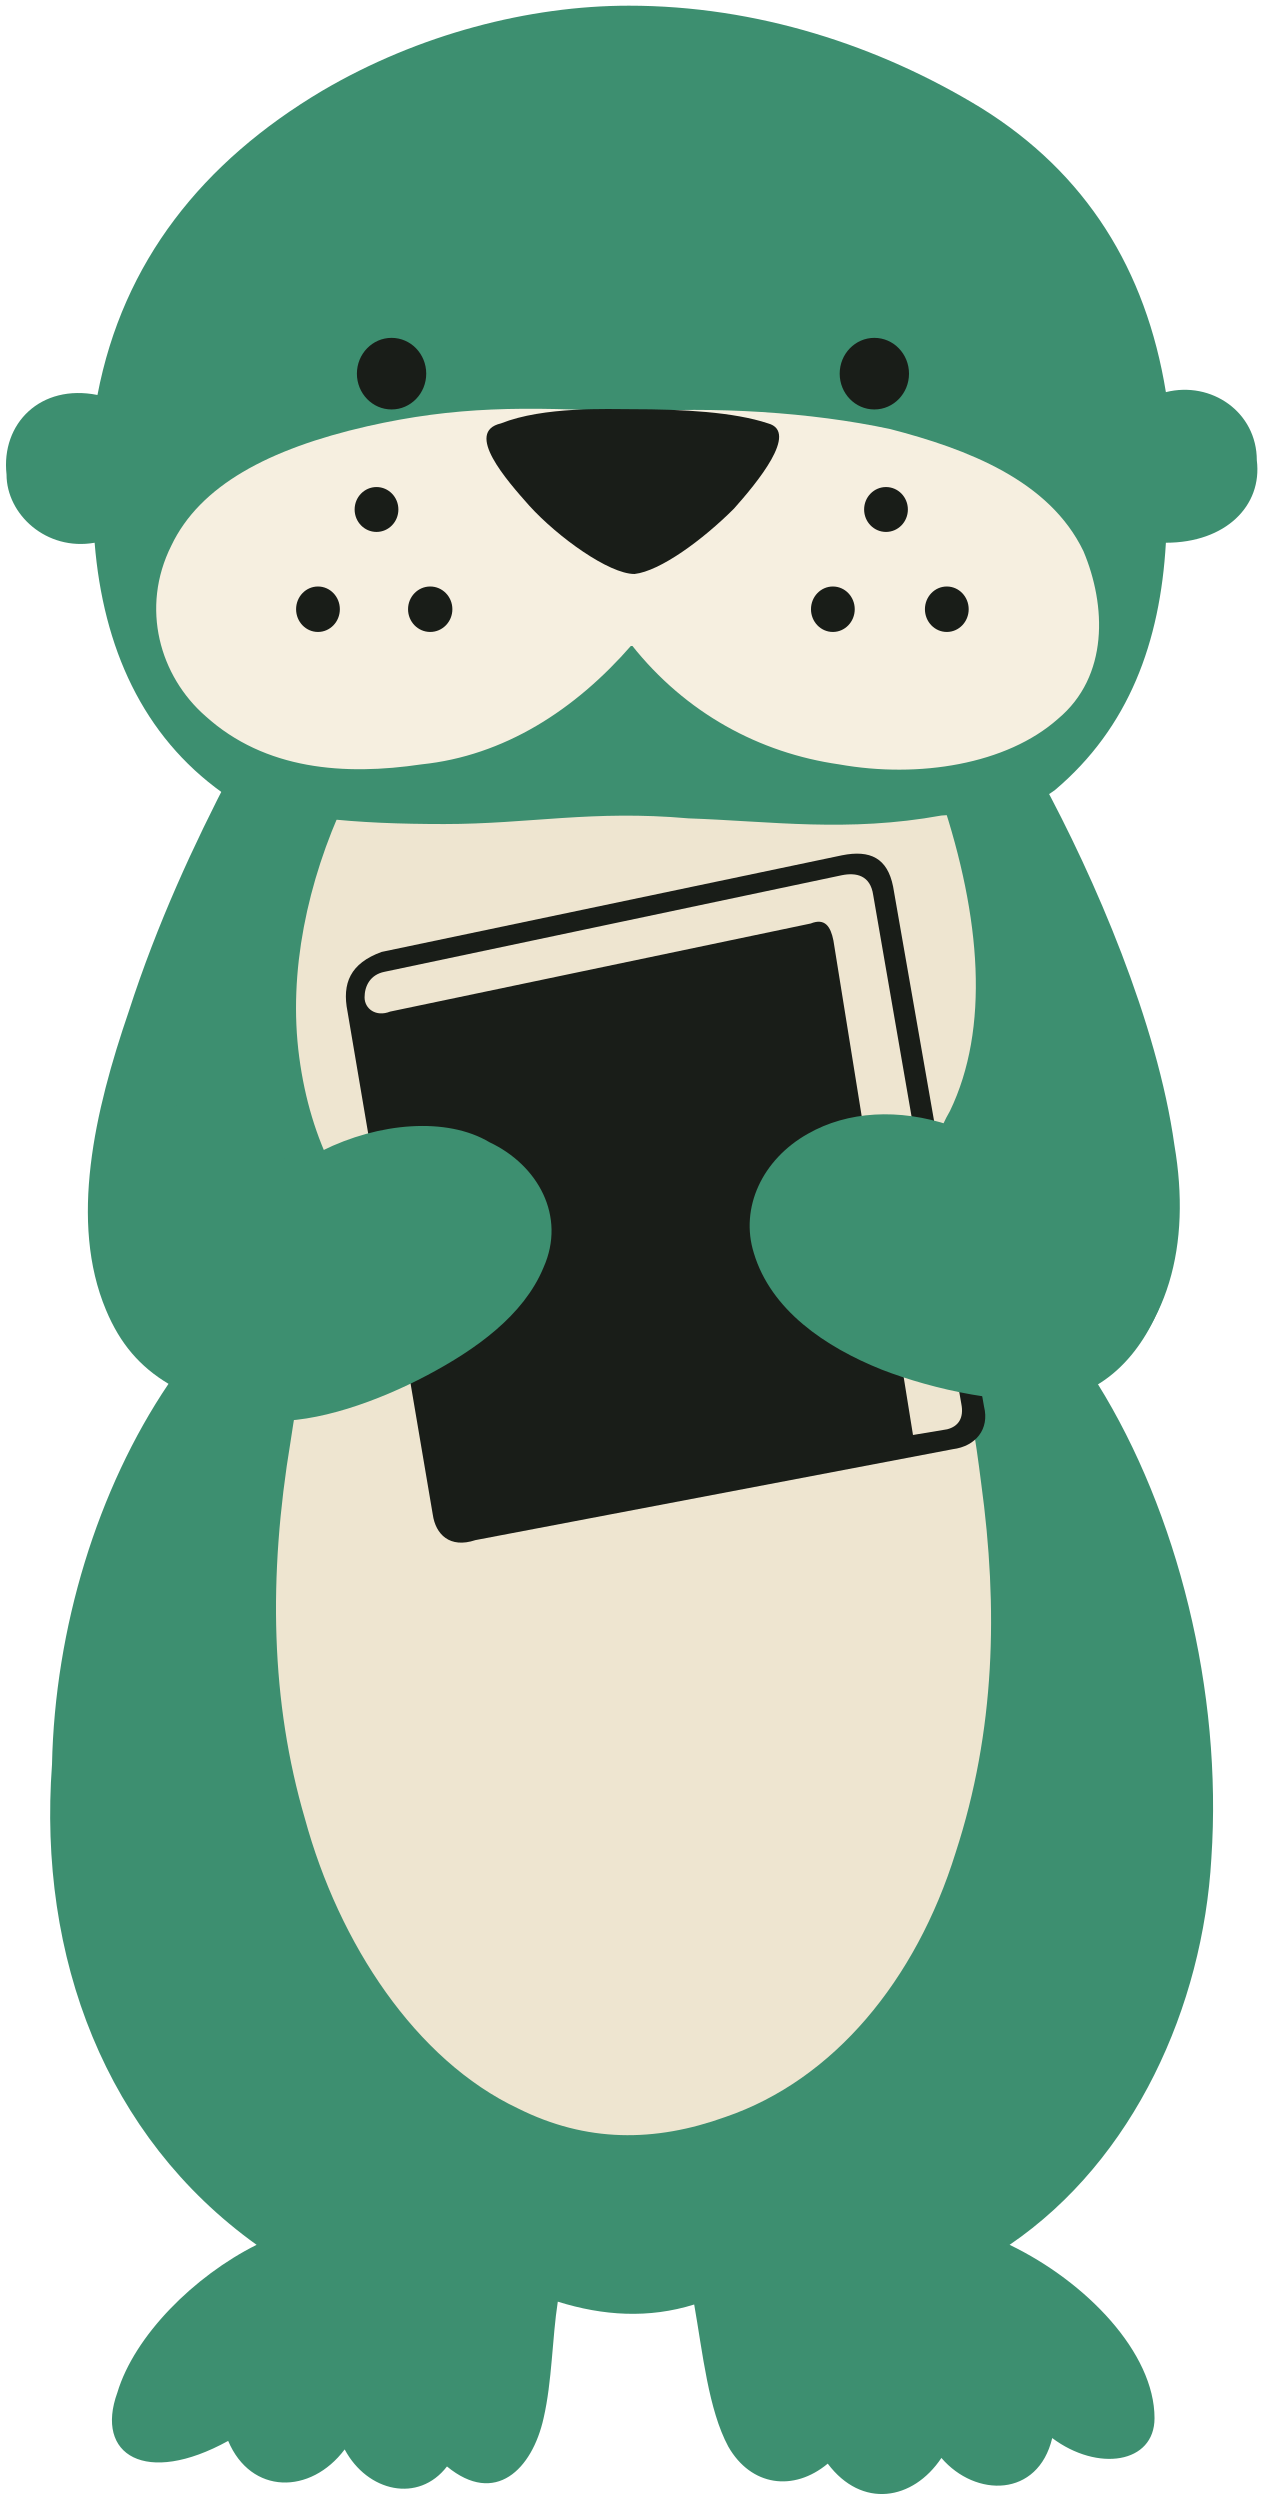
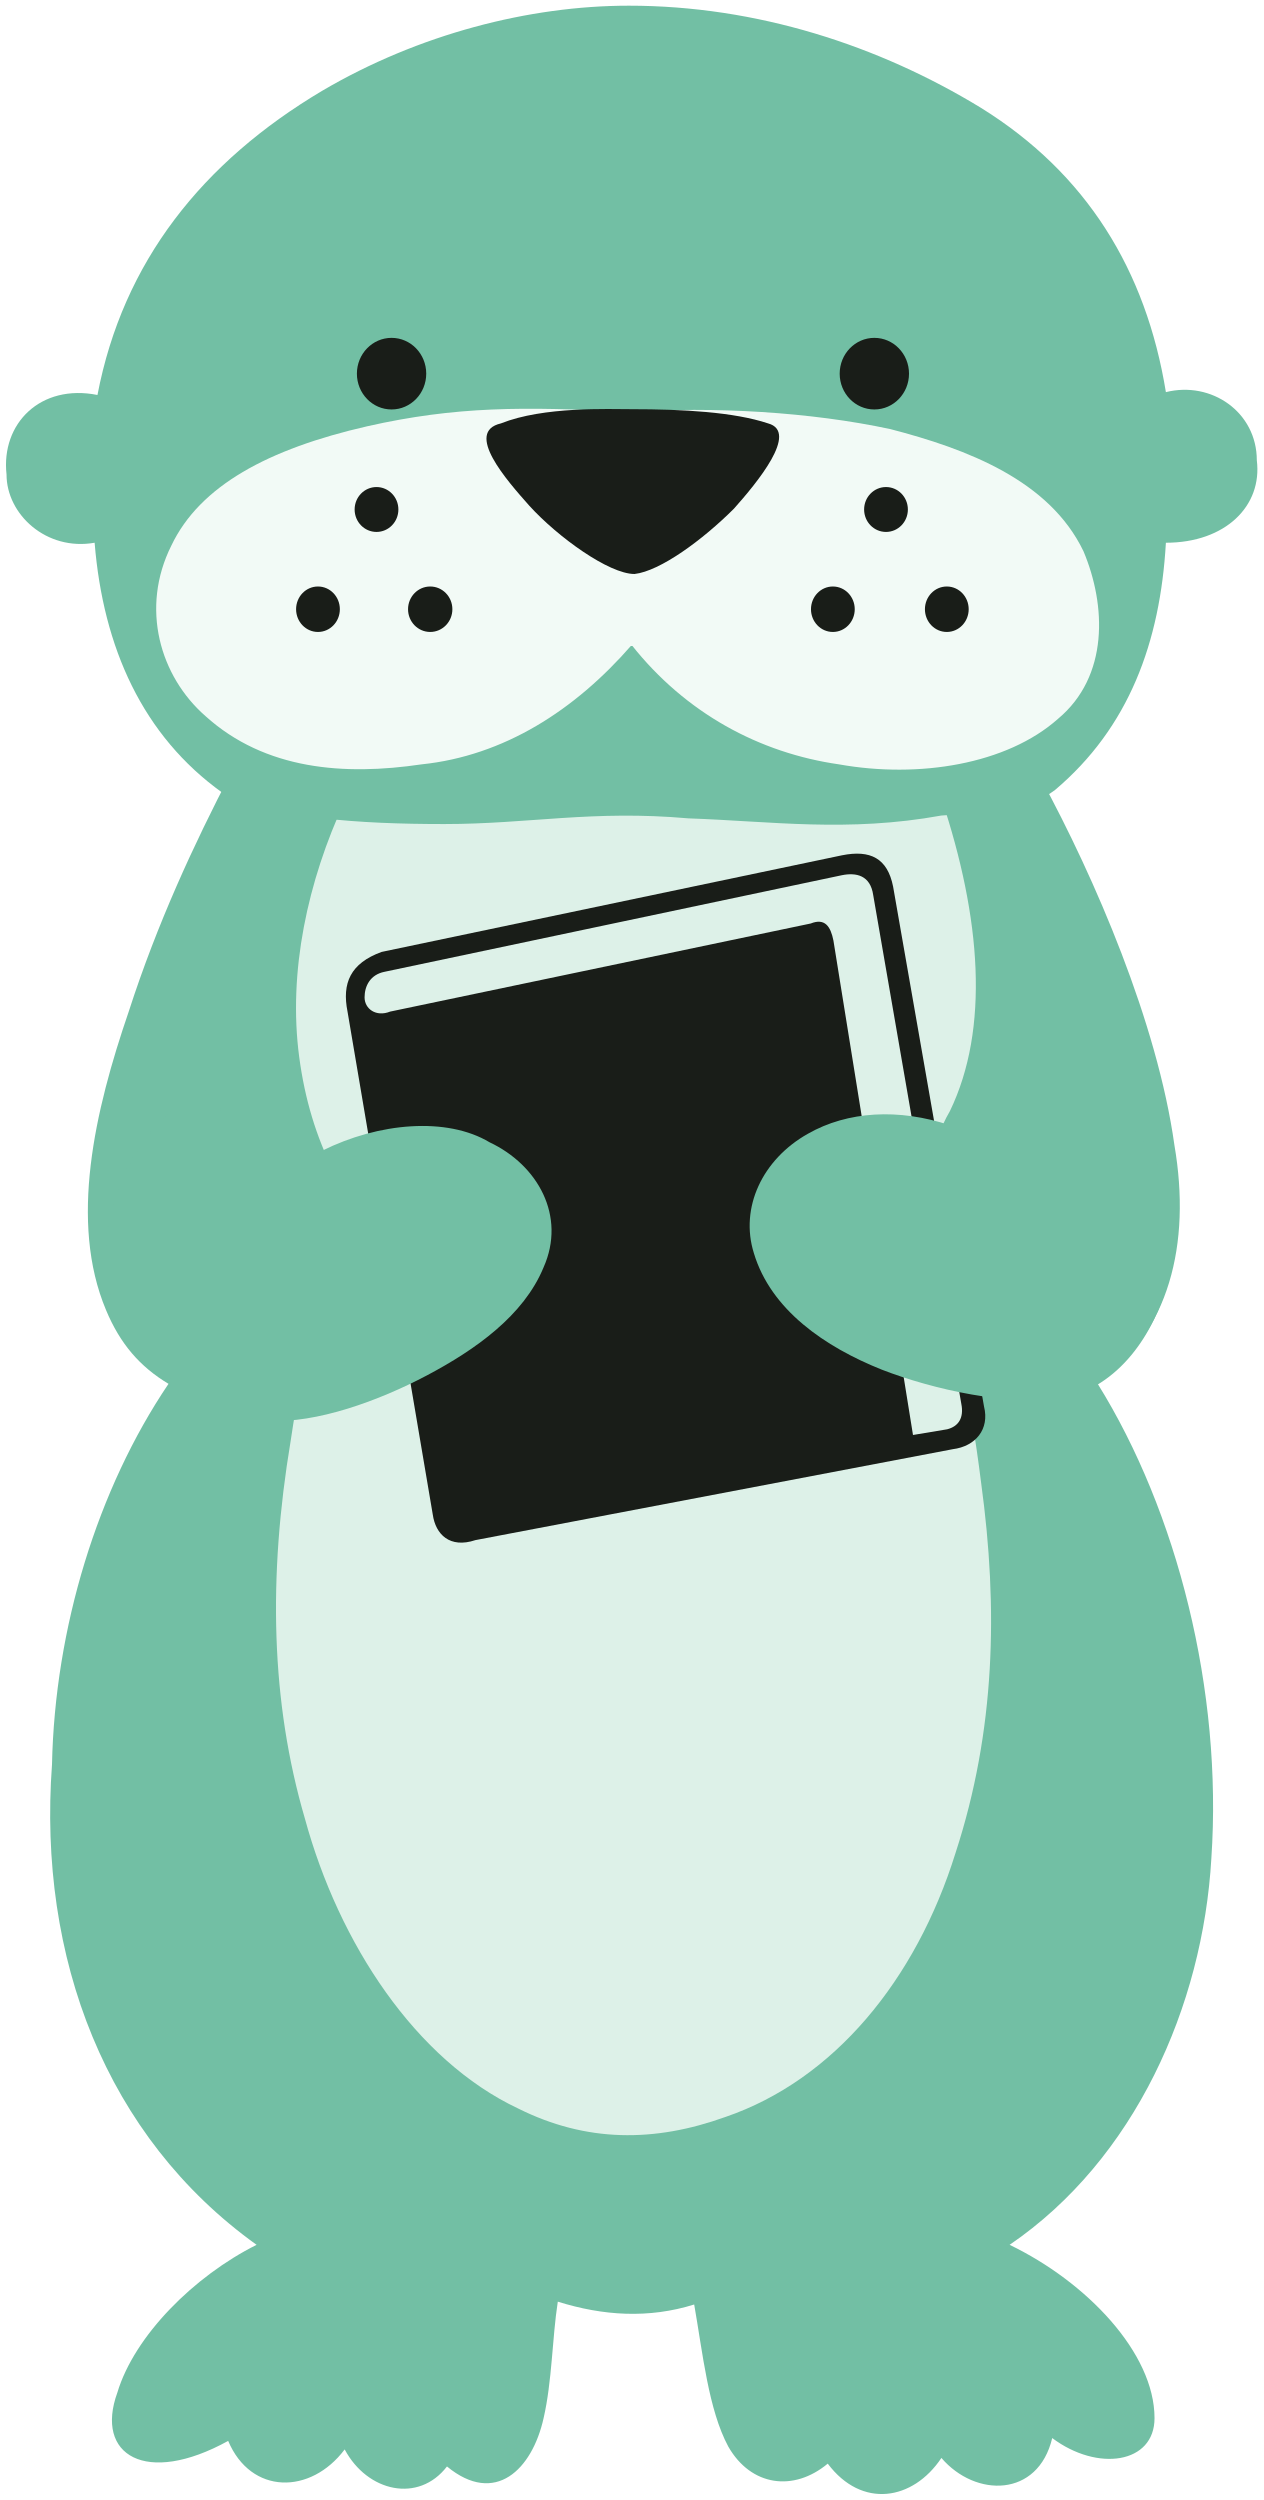
<svg xmlns="http://www.w3.org/2000/svg" viewBox="63.7 51 444.6 879.8">
  <g>
-     <path d="m145 323c-13 25-26 53-36 84-12 35-21 74-8 105 5 12 12 20 22 26-25 37-40 86-41 134-5 68 19 131 72 169-22 11-43 32-49 52-8 22 10 33 39 17 8 19 29 19 41 3 8 15 26 19 36 6 17 14 30 1 34-17 3-13 3-28 5-41 16 5 32 6 48 1 3 17 5 37 12 50 8 14 23 16 35 6 12 16 30 13 40-2 12 14 34 14 39-7 16 12 36 9 36-7 0-23-24-48-51-61 44-30 68-84 71-136 4-59-12-122-40-167 25-18 33-49 27-84-6-43-28-94-47-129z" fill="#3D8F70" />
-     <path d="m185 333c-13 28-20 60-16 90 2 15 6 28 12 40 0 23-10 61-15 95-8 48-7 92 5 133 12 44 39 85 75 102 24 12 48 12 73 3 38-13 67-48 81-93 14-43 15-86 9-130-4-32-10-60-16-85-5-18-2-34 5-46 14-29 11-68-3-110z" fill="#EEE5D0" />
-     <path d="m98 190c9-47 37-82 79-107 34-20 73-30 108-30 45 0 88 14 124 36 37 23 58 57 65 100 16-4 32 7 32 24 2 16-11 29-32 29-2 35-13 65-39 87-9 7-25 8-40 9-33 6-60 2-89 1-34-3-56 2-86 2s-60-2-78-11c-28-20-42-51-45-88-17 3-31-10-31-24-2-18 12-32 32-28z" fill="#3D8F70" />
+     <path d="m145 323c-13 25-26 53-36 84-12 35-21 74-8 105 5 12 12 20 22 26-25 37-40 86-41 134-5 68 19 131 72 169-22 11-43 32-49 52-8 22 10 33 39 17 8 19 29 19 41 3 8 15 26 19 36 6 17 14 30 1 34-17 3-13 3-28 5-41 16 5 32 6 48 1 3 17 5 37 12 50 8 14 23 16 35 6 12 16 30 13 40-2 12 14 34 14 39-7 16 12 36 9 36-7 0-23-24-48-51-61 44-30 68-84 71-136 4-59-12-122-40-167 25-18 33-49 27-84-6-43-28-94-47-129z" fill="#72BFA4" />
+     <path d="m185 333c-13 28-20 60-16 90 2 15 6 28 12 40 0 23-10 61-15 95-8 48-7 92 5 133 12 44 39 85 75 102 24 12 48 12 73 3 38-13 67-48 81-93 14-43 15-86 9-130-4-32-10-60-16-85-5-18-2-34 5-46 14-29 11-68-3-110z" fill="#DDF1E8" />
+     <path d="m98 190c9-47 37-82 79-107 34-20 73-30 108-30 45 0 88 14 124 36 37 23 58 57 65 100 16-4 32 7 32 24 2 16-11 29-32 29-2 35-13 65-39 87-9 7-25 8-40 9-33 6-60 2-89 1-34-3-56 2-86 2s-60-2-78-11c-28-20-42-51-45-88-17 3-31-10-31-24-2-18 12-32 32-28z" fill="#72BFA4" />
    <g>
-       <path d="m285 196c-37-2-61-2-92 5-35 8-59 21-69 42-11 22-4 46 12 60 21 19 49 21 76 17 29-3 54-19 74-42 19 24 45 38 73 42 28 5 59 0 77-16 18-15 17-40 9-59-12-25-41-36-68-43-28-6-62-8-92-6z" fill="#F6EFE0" />
+       <path d="m285 196c-37-2-61-2-92 5-35 8-59 21-69 42-11 22-4 46 12 60 21 19 49 21 76 17 29-3 54-19 74-42 19 24 45 38 73 42 28 5 59 0 77-16 18-15 17-40 9-59-12-25-41-36-68-43-28-6-62-8-92-6z" fill="#F2FAF6" />
      <path d="m240 200c15-6 38-5 46-5 18 0 36 1 48 5 11 3-4 21-12 30-11 11-26 22-35 23-9 0-27-13-37-24-8-9-23-26-10-29z" fill="#191D18" />
      <ellipse cx="201.5" cy="182.5" rx="12.2" ry="12.6" fill="#191D18" />
      <ellipse cx="371.4" cy="182.5" rx="12.2" ry="12.6" fill="#191D18" />
      <g>
        <ellipse cx="196.2" cy="230.3" rx="7.7" ry="7.9" fill="#191D18" />
        <ellipse cx="175.6" cy="265.4" rx="7.7" ry="8" fill="#191D18" />
        <ellipse cx="215.1" cy="265.4" rx="7.8" ry="8" fill="#191D18" />
        <ellipse cx="375.5" cy="230.3" rx="7.7" ry="7.9" fill="#191D18" />
        <ellipse cx="356.8" cy="265.4" rx="7.7" ry="8" fill="#191D18" />
        <ellipse cx="396.9" cy="265.4" rx="7.7" ry="8" fill="#191D18" />
      </g>
    </g>
    <g>
      <path d="m198 386 162-34c10-2 16 1 18 11l32 183c2 8-3 14-11 15l-168 32c-9 3-14-2-15-9l-30-177c-2-10 1-17 12-21z" fill="#191D18" />
-       <path d="m199 393 161-34c5-1 10 0 11 7l31 179c1 5-1 8-5 9l-12 2-28-174c-1-5-3-8-8-6l-148 31c-5 2-9-1-9-5s2-8 7-9z" fill="#EEE5D0" />
+       <path d="m199 393 161-34c5-1 10 0 11 7l31 179c1 5-1 8-5 9l-12 2-28-174c-1-5-3-8-8-6l-148 31c-5 2-9-1-9-5s2-8 7-9z" fill="#DDF1E8" />
    </g>
    <g>
-       <path d="m135 433c13 18 24 32 42 23 20-10 44-12 59-3 17 8 27 26 19 44-7 17-24 29-41 38s-39 17-56 16c-20-1-41-17-50-32-16-27-4-66 27-86z" fill="#3D8F70" />
-       <path d="m398 447c-18-6-36-5-50 3-16 9-24 26-19 42 6 20 25 33 45 41 18 7 45 13 64 10 19-4 32-22 37-42 7-28-7-53-26-63-17-9-35 7-51 9z" fill="#3D8F70" />
+       <path d="m135 433c13 18 24 32 42 23 20-10 44-12 59-3 17 8 27 26 19 44-7 17-24 29-41 38s-39 17-56 16c-20-1-41-17-50-32-16-27-4-66 27-86z" fill="#72BFA4" />
+       <path d="m398 447c-18-6-36-5-50 3-16 9-24 26-19 42 6 20 25 33 45 41 18 7 45 13 64 10 19-4 32-22 37-42 7-28-7-53-26-63-17-9-35 7-51 9z" fill="#72BFA4" />
    </g>
  </g>
</svg>
